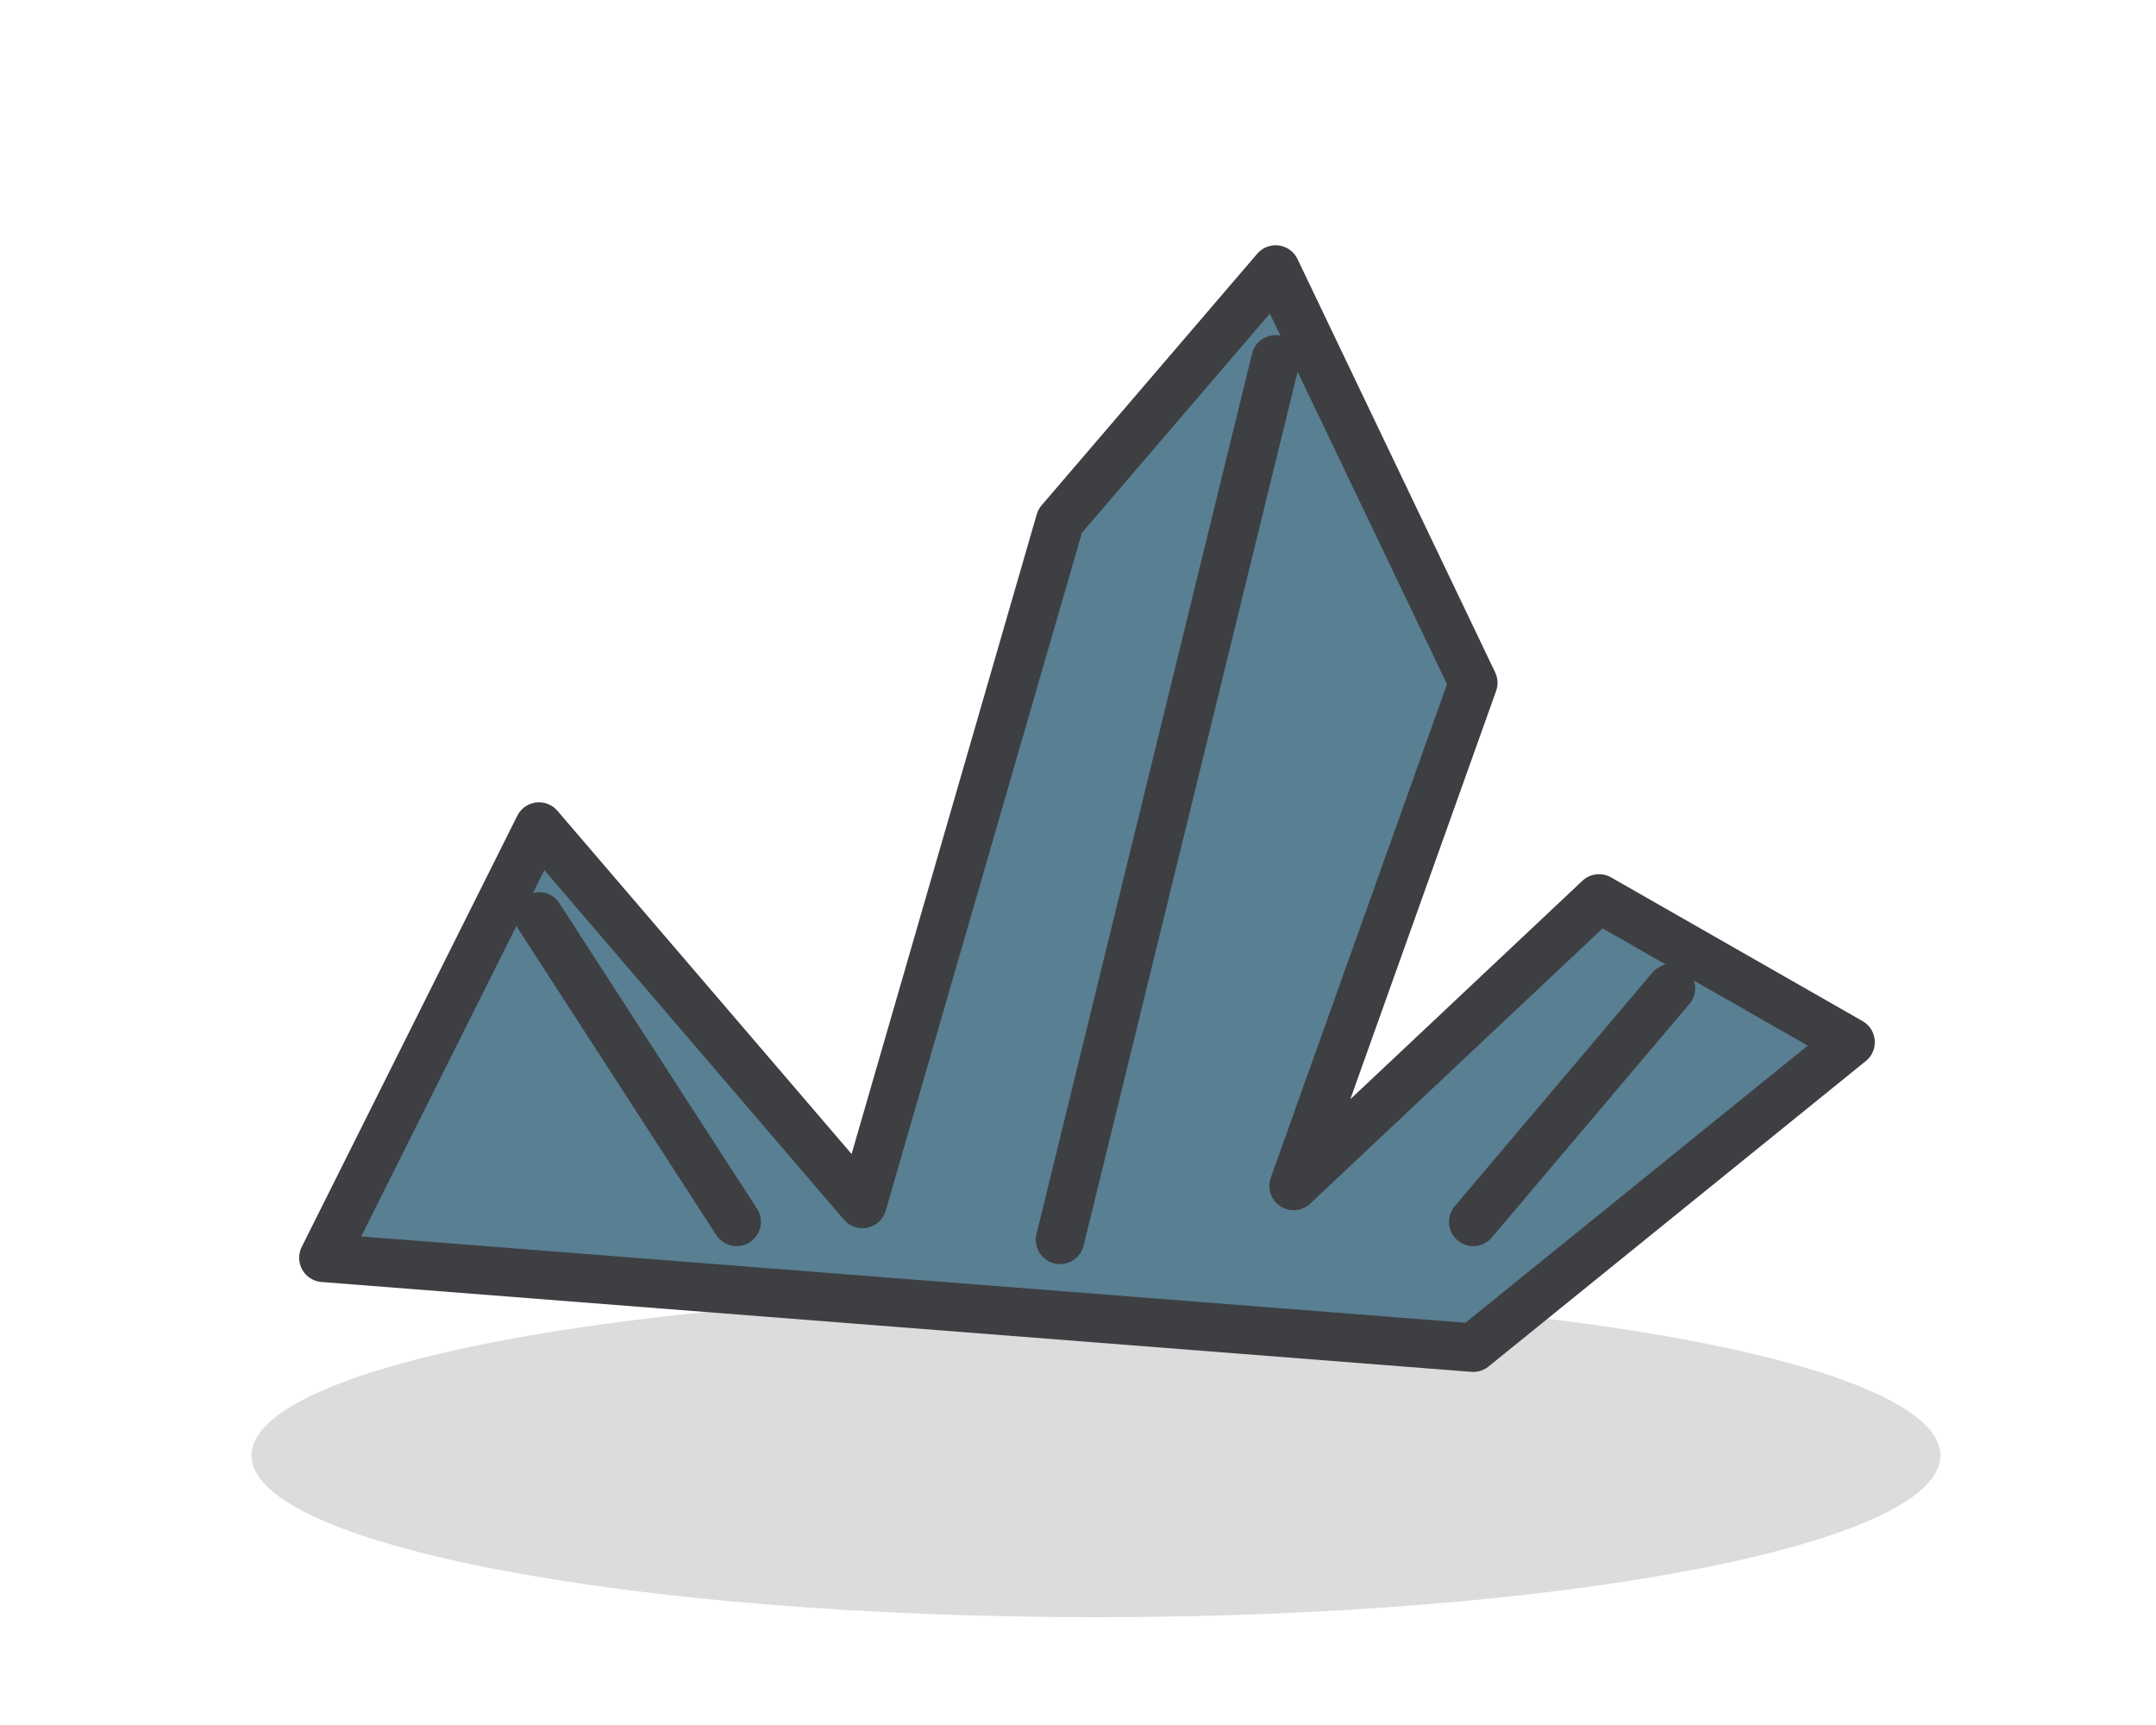
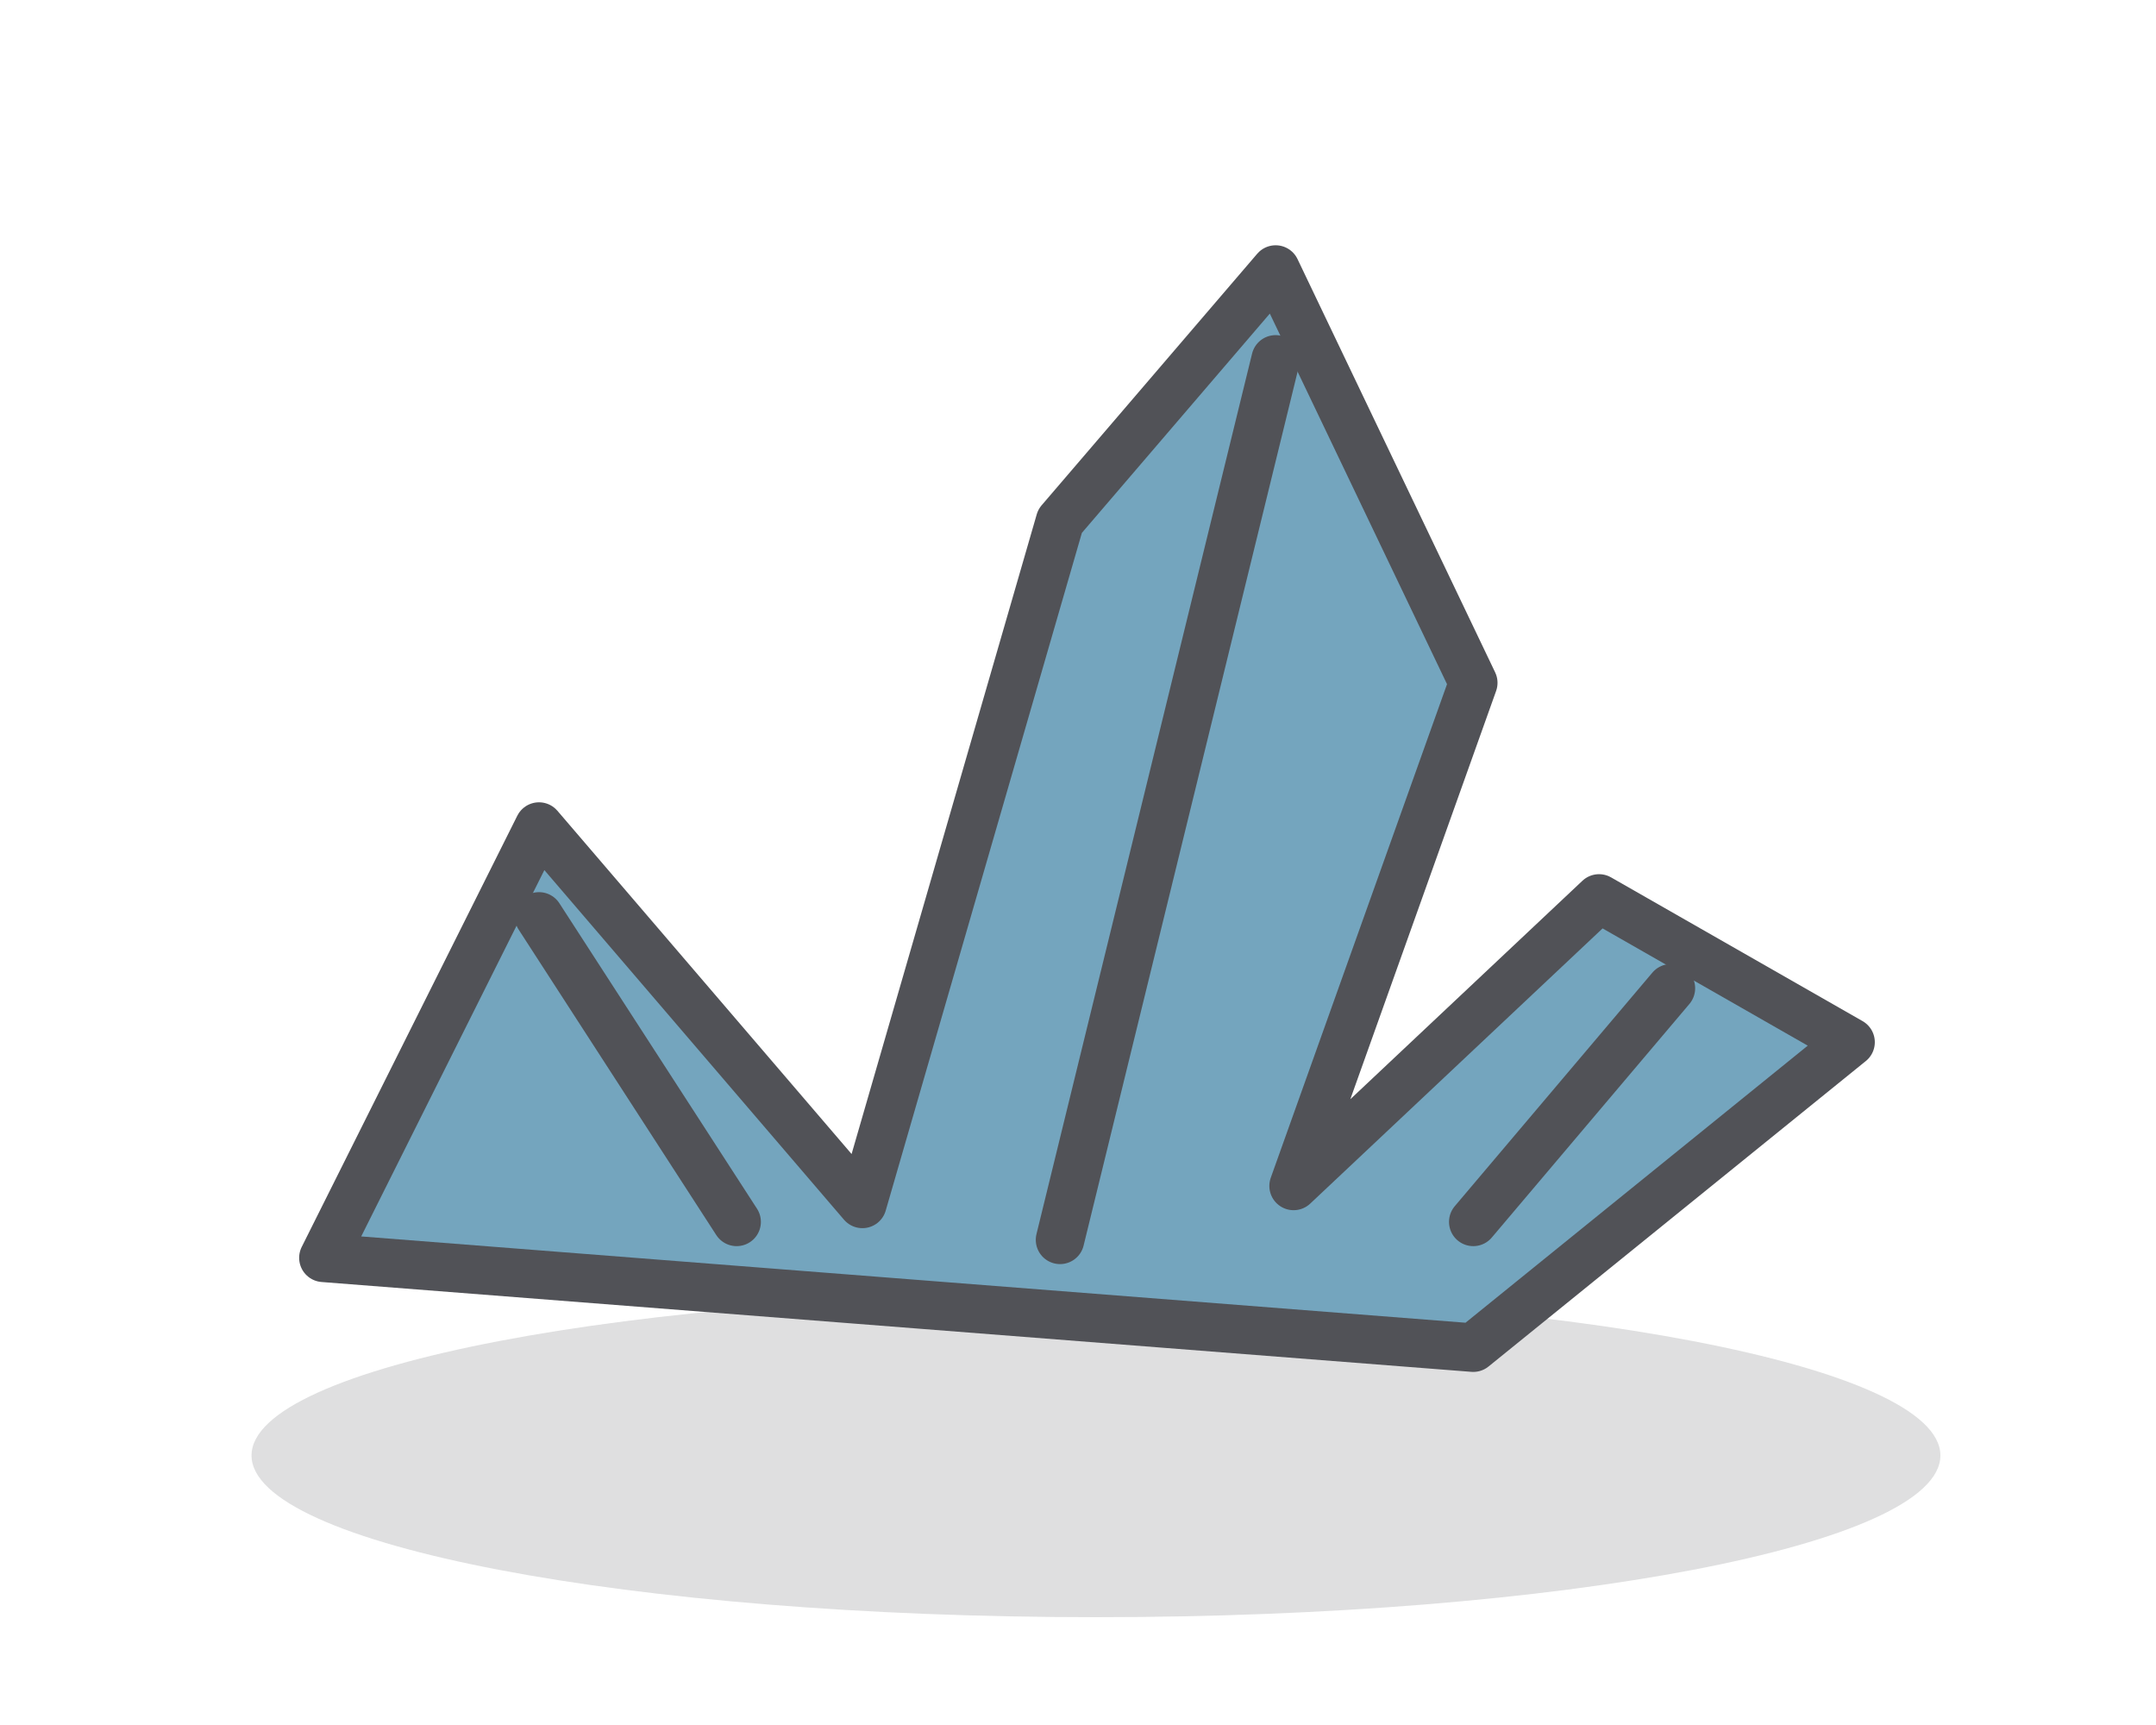
<svg xmlns="http://www.w3.org/2000/svg" width="120" height="96" viewBox="0 0 120 96">
-   <ellipse cx="61" cy="81" rx="47" ry="9" fill="#3a3c3f" opacity=".18" />
-   <g stroke="#3e3f43" stroke-width="2.7" stroke-linejoin="round" stroke-linecap="round">
-     <path d="M18 70l12-24 18 21 11-38 12-14 11 23-10 28 17-16 14 8-21 17z" fill="#597f92" />
+   <ellipse cx="61" cy="81" rx="47" ry="9" fill="#4b4e52" opacity=".18" />
+   <g stroke="#515257" stroke-width="2.7" stroke-linejoin="round" stroke-linecap="round">
+     <path d="M18 70l12-24 18 21 11-38 12-14 11 23-10 28 17-16 14 8-21 17z" fill="#74a5be" />
    <path d="M59 69l12-49m11 48 11-13M30 51l11 17" fill="none" />
  </g>
</svg>
